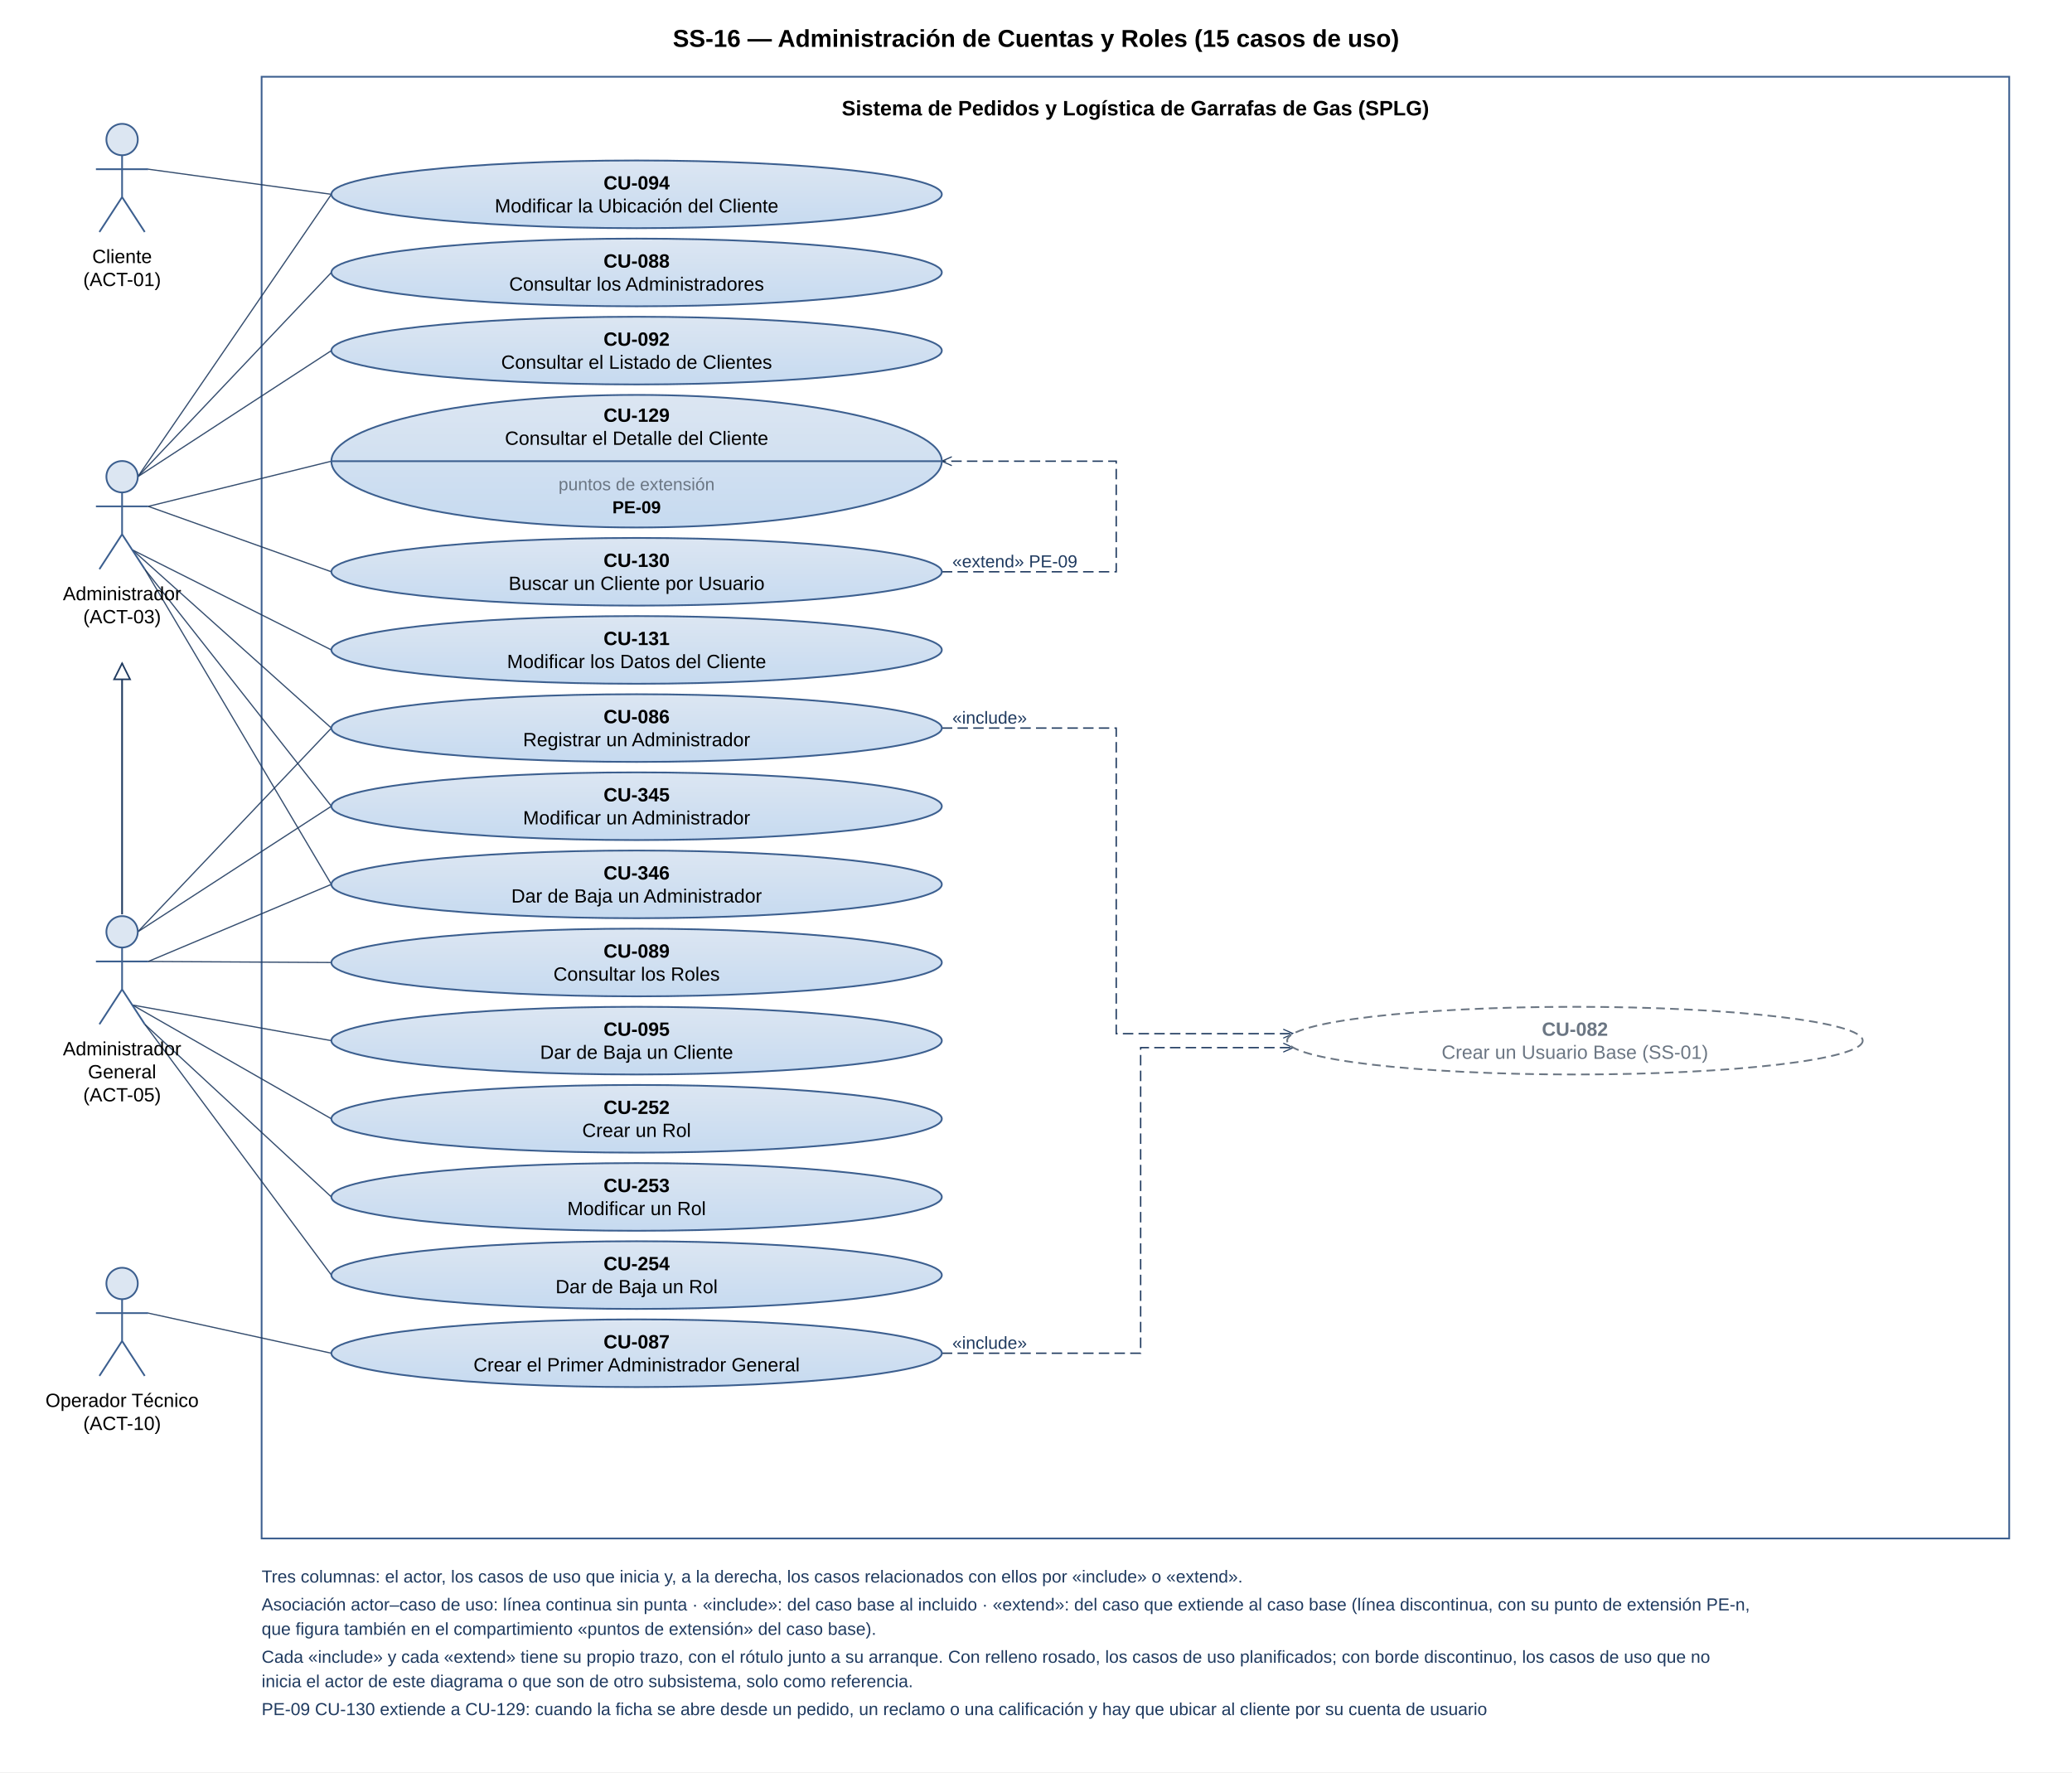
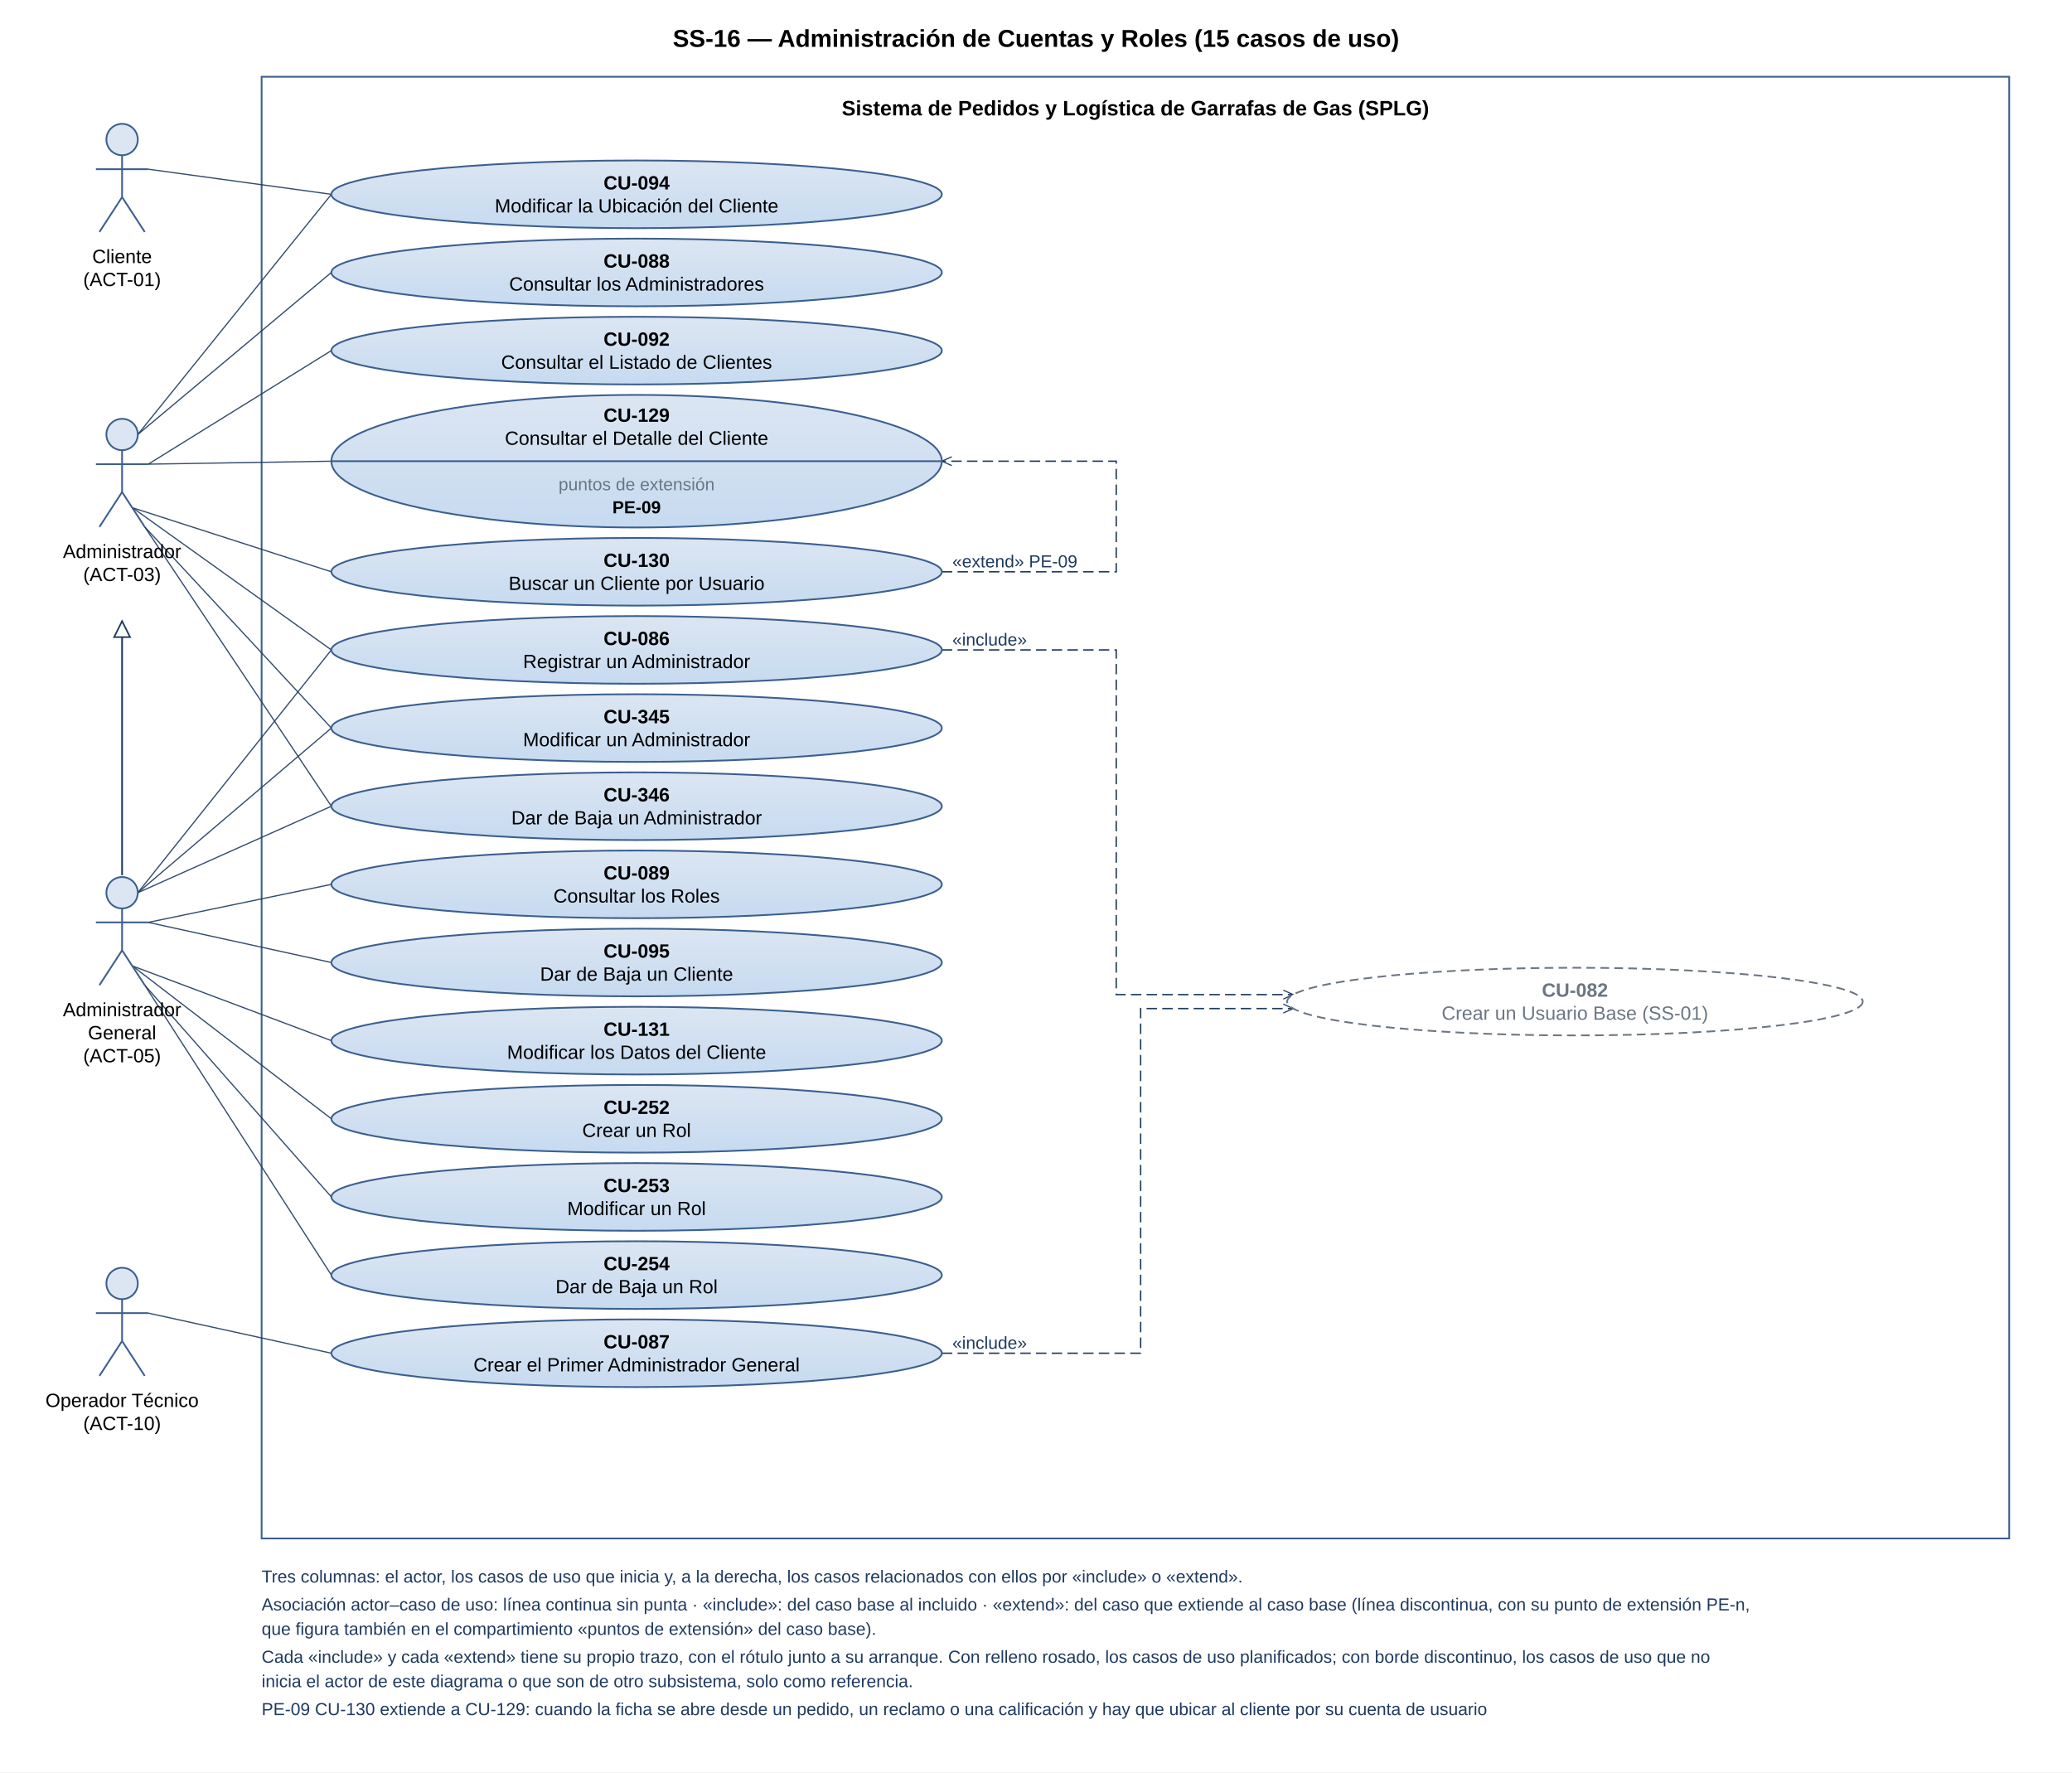
<svg xmlns="http://www.w3.org/2000/svg" width="1188" height="1016" viewBox="0 0 1188 1016" font-family="Arial, Helvetica, sans-serif">
  <defs>
    <marker id="abre" viewBox="0 0 10 10" refX="9" refY="5" markerWidth="8" markerHeight="8" orient="auto">
      <path d="M0 1 L9 5 L0 9" fill="none" stroke="#1F3A5F" stroke-width="1" />
    </marker>
    <marker id="hueco" viewBox="0 0 12 12" refX="11" refY="6" markerWidth="11" markerHeight="11" orient="auto">
      <path d="M1 1 L11 6 L1 11 Z" fill="#FFFFFF" stroke="#1F3A5F" stroke-width="1" />
    </marker>
    <linearGradient id="vp" x1="0" y1="0" x2="0" y2="1">
      <stop offset="0" stop-color="#DCE6F2" />
      <stop offset="1" stop-color="#C6DAF0" />
    </linearGradient>
  </defs>
  <rect width="100%" height="100%" fill="#FFFFFF" />
  <text x="594.0" y="22.0" font-size="14" text-anchor="middle" dominant-baseline="central" fill="#000000" font-weight="bold">SS-16 — Administración de Cuentas y Roles (15 casos de uso)</text>
  <rect class="limite" data-x="150" data-y="44" data-w="1002" data-h="838" x="150" y="44" width="1002" height="838" fill="#FFFFFF" stroke="#3C5F8F" stroke-width="1.0" />
  <text x="651.0" y="62.0" font-size="12" text-anchor="middle" dominant-baseline="central" fill="#000000" font-weight="bold">Sistema de Pedidos y Logística de Garrafas de Gas (SPLG)</text>
  <path class="asoc" data-act="01" data-cu="CU-094" data-rol="principal" d="M85.0 97.0 L190.0 111.4" fill="none" stroke="#1F3A5F" stroke-width="0.7" opacity="0.9" />
-   <path class="asoc" data-act="03" data-cu="CU-094" data-rol="principal" d="M79.0 273.3 L190.0 111.4" fill="none" stroke="#1F3A5F" stroke-width="0.7" opacity="0.9" />
-   <path class="asoc" data-act="03" data-cu="CU-088" data-rol="principal" d="M79.0 273.3 L190.0 156.2" fill="none" stroke="#1F3A5F" stroke-width="0.7" opacity="0.9" />
-   <path class="asoc" data-act="03" data-cu="CU-092" data-rol="principal" d="M79.0 273.3 L190.0 201.0" fill="none" stroke="#1F3A5F" stroke-width="0.7" opacity="0.9" />
-   <path class="asoc" data-act="03" data-cu="CU-129" data-rol="principal" d="M85.0 290.3 L190.0 264.4" fill="none" stroke="#1F3A5F" stroke-width="0.7" opacity="0.9" />
-   <path class="asoc" data-act="03" data-cu="CU-130" data-rol="principal" d="M85.0 290.3 L190.0 327.8" fill="none" stroke="#1F3A5F" stroke-width="0.7" opacity="0.9" />
-   <path class="asoc" data-act="03" data-cu="CU-131" data-rol="principal" d="M76.0 315.3 L190.0 372.6" fill="none" stroke="#1F3A5F" stroke-width="0.7" opacity="0.9" />
-   <path class="asoc" data-act="03" data-cu="CU-086" data-rol="principal" d="M76.0 315.3 L190.0 417.4" fill="none" stroke="#1F3A5F" stroke-width="0.7" opacity="0.9" />
-   <path class="asoc" data-act="03" data-cu="CU-345" data-rol="principal" d="M83.0 326.3 L190.0 462.2" fill="none" stroke="#1F3A5F" stroke-width="0.7" opacity="0.9" />
-   <path class="asoc" data-act="03" data-cu="CU-346" data-rol="principal" d="M83.0 326.3 L190.0 507.0" fill="none" stroke="#1F3A5F" stroke-width="0.7" opacity="0.9" />
-   <path class="asoc" data-act="05" data-cu="CU-086" data-rol="principal" d="M79.0 534.2 L190.0 417.4" fill="none" stroke="#1F3A5F" stroke-width="0.7" opacity="0.9" />
-   <path class="asoc" data-act="05" data-cu="CU-345" data-rol="principal" d="M79.0 534.2 L190.0 462.2" fill="none" stroke="#1F3A5F" stroke-width="0.7" opacity="0.9" />
-   <path class="asoc" data-act="05" data-cu="CU-346" data-rol="principal" d="M85.0 551.2 L190.0 507.0" fill="none" stroke="#1F3A5F" stroke-width="0.7" opacity="0.9" />
-   <path class="asoc" data-act="05" data-cu="CU-089" data-rol="principal" d="M85.0 551.2 L190.0 551.8" fill="none" stroke="#1F3A5F" stroke-width="0.7" opacity="0.9" />
-   <path class="asoc" data-act="05" data-cu="CU-095" data-rol="principal" d="M76.0 576.2 L190.0 596.6" fill="none" stroke="#1F3A5F" stroke-width="0.7" opacity="0.9" />
-   <path class="asoc" data-act="05" data-cu="CU-252" data-rol="principal" d="M76.0 576.2 L190.0 641.4" fill="none" stroke="#1F3A5F" stroke-width="0.7" opacity="0.9" />
-   <path class="asoc" data-act="05" data-cu="CU-253" data-rol="principal" d="M83.0 587.2 L190.0 686.2" fill="none" stroke="#1F3A5F" stroke-width="0.7" opacity="0.9" />
-   <path class="asoc" data-act="05" data-cu="CU-254" data-rol="principal" d="M83.0 587.2 L190.0 731.0" fill="none" stroke="#1F3A5F" stroke-width="0.7" opacity="0.9" />
+   <path class="asoc" data-act="03" data-cu="CU-094" data-rol="principal" d="M79.0 249.1 L190.0 111.4" fill="none" stroke="#1F3A5F" stroke-width="0.7" opacity="0.9" />
+   <path class="asoc" data-act="03" data-cu="CU-088" data-rol="principal" d="M79.0 249.1 L190.0 156.2" fill="none" stroke="#1F3A5F" stroke-width="0.7" opacity="0.9" />
+   <path class="asoc" data-act="03" data-cu="CU-092" data-rol="principal" d="M85.0 266.1 L190.0 201.0" fill="none" stroke="#1F3A5F" stroke-width="0.7" opacity="0.9" />
+   <path class="asoc" data-act="03" data-cu="CU-129" data-rol="principal" d="M85.0 266.1 L190.0 264.4" fill="none" stroke="#1F3A5F" stroke-width="0.7" opacity="0.9" />
+   <path class="asoc" data-act="03" data-cu="CU-130" data-rol="principal" d="M76.0 291.1 L190.0 327.8" fill="none" stroke="#1F3A5F" stroke-width="0.7" opacity="0.9" />
+   <path class="asoc" data-act="03" data-cu="CU-086" data-rol="principal" d="M76.0 291.1 L190.0 372.6" fill="none" stroke="#1F3A5F" stroke-width="0.7" opacity="0.9" />
+   <path class="asoc" data-act="03" data-cu="CU-345" data-rol="principal" d="M83.0 302.1 L190.0 417.4" fill="none" stroke="#1F3A5F" stroke-width="0.7" opacity="0.9" />
+   <path class="asoc" data-act="03" data-cu="CU-346" data-rol="principal" d="M83.0 302.1 L190.0 462.2" fill="none" stroke="#1F3A5F" stroke-width="0.7" opacity="0.9" />
+   <path class="asoc" data-act="05" data-cu="CU-086" data-rol="principal" d="M79.0 511.8 L190.0 372.6" fill="none" stroke="#1F3A5F" stroke-width="0.7" opacity="0.9" />
+   <path class="asoc" data-act="05" data-cu="CU-345" data-rol="principal" d="M79.0 511.8 L190.0 417.4" fill="none" stroke="#1F3A5F" stroke-width="0.7" opacity="0.9" />
+   <path class="asoc" data-act="05" data-cu="CU-346" data-rol="principal" d="M79.0 511.8 L190.0 462.2" fill="none" stroke="#1F3A5F" stroke-width="0.7" opacity="0.9" />
+   <path class="asoc" data-act="05" data-cu="CU-089" data-rol="principal" d="M85.0 528.8 L190.0 507.0" fill="none" stroke="#1F3A5F" stroke-width="0.7" opacity="0.9" />
+   <path class="asoc" data-act="05" data-cu="CU-095" data-rol="principal" d="M85.0 528.8 L190.0 551.8" fill="none" stroke="#1F3A5F" stroke-width="0.7" opacity="0.9" />
+   <path class="asoc" data-act="05" data-cu="CU-131" data-rol="principal" d="M76.0 553.8 L190.0 596.6" fill="none" stroke="#1F3A5F" stroke-width="0.7" opacity="0.9" />
+   <path class="asoc" data-act="05" data-cu="CU-252" data-rol="principal" d="M76.0 553.8 L190.0 641.4" fill="none" stroke="#1F3A5F" stroke-width="0.7" opacity="0.9" />
+   <path class="asoc" data-act="05" data-cu="CU-253" data-rol="principal" d="M83.0 564.8 L190.0 686.2" fill="none" stroke="#1F3A5F" stroke-width="0.7" opacity="0.9" />
+   <path class="asoc" data-act="05" data-cu="CU-254" data-rol="principal" d="M83.0 564.8 L190.0 731.0" fill="none" stroke="#1F3A5F" stroke-width="0.7" opacity="0.9" />
  <path class="asoc" data-act="10" data-cu="CU-087" data-rol="principal" d="M85.0 752.8 L190.0 775.8" fill="none" stroke="#1F3A5F" stroke-width="0.7" opacity="0.9" />
-   <path class="rel" data-tipo="include" data-desde="CU-086" data-hasta="CU-082" d="M540.0 417.4 H640.0 V592.6 H741.5" fill="none" stroke="#1F3A5F" stroke-width="0.8" stroke-dasharray="6 3" marker-end="url(#abre)" />
+   <path class="rel" data-tipo="include" data-desde="CU-086" data-hasta="CU-082" d="M540.0 372.6 H640.0 V570.2 H741.5" fill="none" stroke="#1F3A5F" stroke-width="0.8" stroke-dasharray="6 3" marker-end="url(#abre)" />
  <g class="etiqueta" data-tipo="include" data-desde="CU-086" data-hasta="CU-082">
-     <text x="546.0" y="411.4" font-size="10" text-anchor="start" dominant-baseline="central" fill="#1F3A5F">«include»</text>
+     <text x="546.0" y="366.6" font-size="10" text-anchor="start" dominant-baseline="central" fill="#1F3A5F">«include»</text>
  </g>
-   <path class="rel" data-tipo="include" data-desde="CU-087" data-hasta="CU-082" d="M540.0 775.8 H654.0 V600.6 H741.5" fill="none" stroke="#1F3A5F" stroke-width="0.8" stroke-dasharray="6 3" marker-end="url(#abre)" />
+   <path class="rel" data-tipo="include" data-desde="CU-087" data-hasta="CU-082" d="M540.0 775.8 H654.0 V578.2 H741.5" fill="none" stroke="#1F3A5F" stroke-width="0.8" stroke-dasharray="6 3" marker-end="url(#abre)" />
  <g class="etiqueta" data-tipo="include" data-desde="CU-087" data-hasta="CU-082">
    <text x="546.0" y="769.8" font-size="10" text-anchor="start" dominant-baseline="central" fill="#1F3A5F">«include»</text>
  </g>
  <path class="rel" data-tipo="extend" data-desde="CU-130" data-hasta="CU-129" d="M540.0 327.8 H640.0 V264.4 H540.0" fill="none" stroke="#1F3A5F" stroke-width="0.8" stroke-dasharray="6 3" marker-end="url(#abre)" />
  <g class="etiqueta" data-tipo="extend" data-desde="CU-130" data-hasta="CU-129">
    <text x="546.0" y="321.8" font-size="10" text-anchor="start" dominant-baseline="central" fill="#1F3A5F">«extend» PE-09</text>
  </g>
  <g class="cu" data-cu="CU-094" data-x="365" data-y="111">
    <ellipse cx="365.0" cy="111.4" rx="175" ry="19.4" fill="url(#vp)" stroke="#3C5F8F" stroke-width="1.0" />
    <text x="365.0" y="104.8" font-size="11" text-anchor="middle" dominant-baseline="central" fill="#000000" font-weight="bold">CU-094</text>
    <text x="365.0" y="118.0" font-size="11" text-anchor="middle" dominant-baseline="central" fill="#000000">Modificar la Ubicación del Cliente</text>
  </g>
  <g class="cu" data-cu="CU-088" data-x="365" data-y="156">
    <ellipse cx="365.0" cy="156.2" rx="175" ry="19.4" fill="url(#vp)" stroke="#3C5F8F" stroke-width="1.0" />
    <text x="365.0" y="149.6" font-size="11" text-anchor="middle" dominant-baseline="central" fill="#000000" font-weight="bold">CU-088</text>
    <text x="365.0" y="162.8" font-size="11" text-anchor="middle" dominant-baseline="central" fill="#000000">Consultar los Administradores</text>
  </g>
  <g class="cu" data-cu="CU-092" data-x="365" data-y="201">
    <ellipse cx="365.0" cy="201.0" rx="175" ry="19.4" fill="url(#vp)" stroke="#3C5F8F" stroke-width="1.0" />
    <text x="365.0" y="194.4" font-size="11" text-anchor="middle" dominant-baseline="central" fill="#000000" font-weight="bold">CU-092</text>
    <text x="365.0" y="207.6" font-size="11" text-anchor="middle" dominant-baseline="central" fill="#000000">Consultar el Listado de Clientes</text>
  </g>
  <g class="cu" data-cu="CU-129" data-x="365" data-y="264">
    <ellipse cx="365.0" cy="264.4" rx="175" ry="38.0" fill="url(#vp)" stroke="#3C5F8F" stroke-width="1.0" />
    <text x="365.0" y="238.0" font-size="11" text-anchor="middle" dominant-baseline="central" fill="#000000" font-weight="bold">CU-129</text>
    <text x="365.0" y="251.2" font-size="11" text-anchor="middle" dominant-baseline="central" fill="#000000">Consultar el Detalle del Cliente</text>
    <path class="compartimiento" d="M190.0 264.4 H540.0" stroke="#3C5F8F" stroke-width="1.0" fill="none" />
    <text x="365.0" y="277.6" font-size="10" text-anchor="middle" dominant-baseline="central" fill="#6B7683">puntos de extensión</text>
    <text x="365.0" y="290.8" font-size="10" text-anchor="middle" dominant-baseline="central" fill="#000000" font-weight="bold">PE-09</text>
  </g>
  <g class="cu" data-cu="CU-130" data-x="365" data-y="328">
    <ellipse cx="365.0" cy="327.8" rx="175" ry="19.4" fill="url(#vp)" stroke="#3C5F8F" stroke-width="1.0" />
    <text x="365.0" y="321.2" font-size="11" text-anchor="middle" dominant-baseline="central" fill="#000000" font-weight="bold">CU-130</text>
    <text x="365.0" y="334.4" font-size="11" text-anchor="middle" dominant-baseline="central" fill="#000000">Buscar un Cliente por Usuario</text>
  </g>
-   <g class="cu" data-cu="CU-131" data-x="365" data-y="373">
+   <g class="cu" data-cu="CU-086" data-x="365" data-y="373">
    <ellipse cx="365.0" cy="372.6" rx="175" ry="19.4" fill="url(#vp)" stroke="#3C5F8F" stroke-width="1.0" />
-     <text x="365.0" y="366.0" font-size="11" text-anchor="middle" dominant-baseline="central" fill="#000000" font-weight="bold">CU-131</text>
-     <text x="365.0" y="379.2" font-size="11" text-anchor="middle" dominant-baseline="central" fill="#000000">Modificar los Datos del Cliente</text>
+     <text x="365.0" y="366.0" font-size="11" text-anchor="middle" dominant-baseline="central" fill="#000000" font-weight="bold">CU-086</text>
+     <text x="365.0" y="379.2" font-size="11" text-anchor="middle" dominant-baseline="central" fill="#000000">Registrar un Administrador</text>
  </g>
-   <g class="cu" data-cu="CU-086" data-x="365" data-y="417">
+   <g class="cu" data-cu="CU-345" data-x="365" data-y="417">
    <ellipse cx="365.0" cy="417.4" rx="175" ry="19.4" fill="url(#vp)" stroke="#3C5F8F" stroke-width="1.0" />
-     <text x="365.0" y="410.8" font-size="11" text-anchor="middle" dominant-baseline="central" fill="#000000" font-weight="bold">CU-086</text>
-     <text x="365.0" y="424.0" font-size="11" text-anchor="middle" dominant-baseline="central" fill="#000000">Registrar un Administrador</text>
+     <text x="365.0" y="410.8" font-size="11" text-anchor="middle" dominant-baseline="central" fill="#000000" font-weight="bold">CU-345</text>
+     <text x="365.0" y="424.0" font-size="11" text-anchor="middle" dominant-baseline="central" fill="#000000">Modificar un Administrador</text>
  </g>
-   <g class="cu" data-cu="CU-345" data-x="365" data-y="462">
+   <g class="cu" data-cu="CU-346" data-x="365" data-y="462">
    <ellipse cx="365.0" cy="462.2" rx="175" ry="19.4" fill="url(#vp)" stroke="#3C5F8F" stroke-width="1.0" />
-     <text x="365.0" y="455.6" font-size="11" text-anchor="middle" dominant-baseline="central" fill="#000000" font-weight="bold">CU-345</text>
-     <text x="365.0" y="468.8" font-size="11" text-anchor="middle" dominant-baseline="central" fill="#000000">Modificar un Administrador</text>
+     <text x="365.0" y="455.6" font-size="11" text-anchor="middle" dominant-baseline="central" fill="#000000" font-weight="bold">CU-346</text>
+     <text x="365.0" y="468.8" font-size="11" text-anchor="middle" dominant-baseline="central" fill="#000000">Dar de Baja un Administrador</text>
  </g>
-   <g class="cu" data-cu="CU-346" data-x="365" data-y="507">
+   <g class="cu" data-cu="CU-089" data-x="365" data-y="507">
    <ellipse cx="365.0" cy="507.0" rx="175" ry="19.4" fill="url(#vp)" stroke="#3C5F8F" stroke-width="1.0" />
-     <text x="365.0" y="500.4" font-size="11" text-anchor="middle" dominant-baseline="central" fill="#000000" font-weight="bold">CU-346</text>
-     <text x="365.0" y="513.6" font-size="11" text-anchor="middle" dominant-baseline="central" fill="#000000">Dar de Baja un Administrador</text>
+     <text x="365.0" y="500.4" font-size="11" text-anchor="middle" dominant-baseline="central" fill="#000000" font-weight="bold">CU-089</text>
+     <text x="365.0" y="513.6" font-size="11" text-anchor="middle" dominant-baseline="central" fill="#000000">Consultar los Roles</text>
  </g>
-   <g class="cu" data-cu="CU-089" data-x="365" data-y="552">
+   <g class="cu" data-cu="CU-095" data-x="365" data-y="552">
    <ellipse cx="365.0" cy="551.8" rx="175" ry="19.4" fill="url(#vp)" stroke="#3C5F8F" stroke-width="1.0" />
-     <text x="365.0" y="545.2" font-size="11" text-anchor="middle" dominant-baseline="central" fill="#000000" font-weight="bold">CU-089</text>
-     <text x="365.0" y="558.4" font-size="11" text-anchor="middle" dominant-baseline="central" fill="#000000">Consultar los Roles</text>
+     <text x="365.0" y="545.2" font-size="11" text-anchor="middle" dominant-baseline="central" fill="#000000" font-weight="bold">CU-095</text>
+     <text x="365.0" y="558.4" font-size="11" text-anchor="middle" dominant-baseline="central" fill="#000000">Dar de Baja un Cliente</text>
  </g>
-   <g class="cu" data-cu="CU-095" data-x="365" data-y="597">
+   <g class="cu" data-cu="CU-131" data-x="365" data-y="597">
    <ellipse cx="365.0" cy="596.6" rx="175" ry="19.4" fill="url(#vp)" stroke="#3C5F8F" stroke-width="1.0" />
-     <text x="365.0" y="590.0" font-size="11" text-anchor="middle" dominant-baseline="central" fill="#000000" font-weight="bold">CU-095</text>
-     <text x="365.0" y="603.2" font-size="11" text-anchor="middle" dominant-baseline="central" fill="#000000">Dar de Baja un Cliente</text>
+     <text x="365.0" y="590.0" font-size="11" text-anchor="middle" dominant-baseline="central" fill="#000000" font-weight="bold">CU-131</text>
+     <text x="365.0" y="603.2" font-size="11" text-anchor="middle" dominant-baseline="central" fill="#000000">Modificar los Datos del Cliente</text>
  </g>
  <g class="cu" data-cu="CU-252" data-x="365" data-y="641">
    <ellipse cx="365.0" cy="641.4" rx="175" ry="19.4" fill="url(#vp)" stroke="#3C5F8F" stroke-width="1.0" />
    <text x="365.0" y="634.8" font-size="11" text-anchor="middle" dominant-baseline="central" fill="#000000" font-weight="bold">CU-252</text>
    <text x="365.0" y="648.0" font-size="11" text-anchor="middle" dominant-baseline="central" fill="#000000">Crear un Rol</text>
  </g>
  <g class="cu" data-cu="CU-253" data-x="365" data-y="686">
    <ellipse cx="365.0" cy="686.2" rx="175" ry="19.4" fill="url(#vp)" stroke="#3C5F8F" stroke-width="1.0" />
    <text x="365.0" y="679.6" font-size="11" text-anchor="middle" dominant-baseline="central" fill="#000000" font-weight="bold">CU-253</text>
    <text x="365.0" y="692.8" font-size="11" text-anchor="middle" dominant-baseline="central" fill="#000000">Modificar un Rol</text>
  </g>
  <g class="cu" data-cu="CU-254" data-x="365" data-y="731">
    <ellipse cx="365.0" cy="731.0" rx="175" ry="19.4" fill="url(#vp)" stroke="#3C5F8F" stroke-width="1.0" />
    <text x="365.0" y="724.4" font-size="11" text-anchor="middle" dominant-baseline="central" fill="#000000" font-weight="bold">CU-254</text>
    <text x="365.0" y="737.6" font-size="11" text-anchor="middle" dominant-baseline="central" fill="#000000">Dar de Baja un Rol</text>
  </g>
  <g class="cu" data-cu="CU-087" data-x="365" data-y="776">
    <ellipse cx="365.0" cy="775.8" rx="175" ry="19.4" fill="url(#vp)" stroke="#3C5F8F" stroke-width="1.0" />
    <text x="365.0" y="769.2" font-size="11" text-anchor="middle" dominant-baseline="central" fill="#000000" font-weight="bold">CU-087</text>
    <text x="365.0" y="782.4" font-size="11" text-anchor="middle" dominant-baseline="central" fill="#000000">Crear el Primer Administrador General</text>
  </g>
-   <g class="cu" data-cu="CU-082" data-x="903" data-y="597">
-     <ellipse cx="903.0" cy="596.6" rx="165" ry="19.4" fill="#FFFFFF" stroke="#6B7683" stroke-width="1.0" stroke-dasharray="5 3" />
-     <text x="903.0" y="590.0" font-size="11" text-anchor="middle" dominant-baseline="central" fill="#6B7683" font-weight="bold">CU-082</text>
-     <text x="903.0" y="603.2" font-size="11" text-anchor="middle" dominant-baseline="central" fill="#6B7683">Crear un Usuario Base (SS-01)</text>
+   <g class="cu" data-cu="CU-082" data-x="903" data-y="574">
+     <ellipse cx="903.0" cy="574.2" rx="165" ry="19.4" fill="#FFFFFF" stroke="#6B7683" stroke-width="1.0" stroke-dasharray="5 3" />
+     <text x="903.0" y="567.6" font-size="11" text-anchor="middle" dominant-baseline="central" fill="#6B7683" font-weight="bold">CU-082</text>
+     <text x="903.0" y="580.8" font-size="11" text-anchor="middle" dominant-baseline="central" fill="#6B7683">Crear un Usuario Base (SS-01)</text>
  </g>
  <g class="actor" data-act="01" data-x="70" data-y="80">
    <circle cx="70.0" cy="80.0" r="9" fill="#DCE6F2" stroke="#3C5F8F" stroke-width="1.0" />
    <path d="M70.0 89.0 V113.0 M55.0 97.0 H85.0 M70.0 113.0 L57.0 133.0 M70.0 113.0 L83.0 133.0" stroke="#3C5F8F" stroke-width="1.0" fill="none" />
    <text x="70.0" y="147.0" font-size="11" text-anchor="middle" dominant-baseline="central" fill="#000000">Cliente</text>
    <text x="70.0" y="160.2" font-size="11" text-anchor="middle" dominant-baseline="central" fill="#000000">(ACT-01)</text>
  </g>
-   <g class="actor" data-act="03" data-x="70" data-y="273">
-     <circle cx="70.0" cy="273.3" r="9" fill="#DCE6F2" stroke="#3C5F8F" stroke-width="1.0" />
-     <path d="M70.0 282.3 V306.3 M55.0 290.3 H85.0 M70.0 306.3 L57.0 326.3 M70.0 306.3 L83.0 326.3" stroke="#3C5F8F" stroke-width="1.0" fill="none" />
-     <text x="70.0" y="340.3" font-size="11" text-anchor="middle" dominant-baseline="central" fill="#000000">Administrador</text>
-     <text x="70.0" y="353.5" font-size="11" text-anchor="middle" dominant-baseline="central" fill="#000000">(ACT-03)</text>
+   <g class="actor" data-act="03" data-x="70" data-y="249">
+     <circle cx="70.0" cy="249.1" r="9" fill="#DCE6F2" stroke="#3C5F8F" stroke-width="1.0" />
+     <path d="M70.0 258.1 V282.1 M55.0 266.1 H85.0 M70.0 282.1 L57.0 302.1 M70.0 282.1 L83.0 302.1" stroke="#3C5F8F" stroke-width="1.0" fill="none" />
+     <text x="70.0" y="316.1" font-size="11" text-anchor="middle" dominant-baseline="central" fill="#000000">Administrador</text>
+     <text x="70.0" y="329.3" font-size="11" text-anchor="middle" dominant-baseline="central" fill="#000000">(ACT-03)</text>
  </g>
-   <g class="actor" data-act="05" data-x="70" data-y="534">
-     <circle cx="70.0" cy="534.2" r="9" fill="#DCE6F2" stroke="#3C5F8F" stroke-width="1.0" />
-     <path d="M70.0 543.2 V567.2 M55.0 551.2 H85.0 M70.0 567.2 L57.0 587.2 M70.0 567.2 L83.0 587.2" stroke="#3C5F8F" stroke-width="1.0" fill="none" />
-     <text x="70.0" y="601.2" font-size="11" text-anchor="middle" dominant-baseline="central" fill="#000000">Administrador</text>
-     <text x="70.0" y="614.4" font-size="11" text-anchor="middle" dominant-baseline="central" fill="#000000">General</text>
-     <text x="70.0" y="627.6" font-size="11" text-anchor="middle" dominant-baseline="central" fill="#000000">(ACT-05)</text>
+   <g class="actor" data-act="05" data-x="70" data-y="512">
+     <circle cx="70.0" cy="511.8" r="9" fill="#DCE6F2" stroke="#3C5F8F" stroke-width="1.0" />
+     <path d="M70.0 520.8 V544.8 M55.0 528.8 H85.0 M70.0 544.8 L57.0 564.8 M70.0 544.8 L83.0 564.8" stroke="#3C5F8F" stroke-width="1.0" fill="none" />
+     <text x="70.0" y="578.8" font-size="11" text-anchor="middle" dominant-baseline="central" fill="#000000">Administrador</text>
+     <text x="70.0" y="592.0" font-size="11" text-anchor="middle" dominant-baseline="central" fill="#000000">General</text>
+     <text x="70.0" y="605.2" font-size="11" text-anchor="middle" dominant-baseline="central" fill="#000000">(ACT-05)</text>
  </g>
  <g class="actor" data-act="10" data-x="70" data-y="736">
    <circle cx="70.0" cy="735.8" r="9" fill="#DCE6F2" stroke="#3C5F8F" stroke-width="1.0" />
    <path d="M70.0 744.8 V768.8 M55.0 752.8 H85.0 M70.0 768.8 L57.0 788.8 M70.0 768.8 L83.0 788.8" stroke="#3C5F8F" stroke-width="1.0" fill="none" />
    <text x="70.0" y="802.8" font-size="11" text-anchor="middle" dominant-baseline="central" fill="#000000">Operador Técnico</text>
    <text x="70.0" y="816.0" font-size="11" text-anchor="middle" dominant-baseline="central" fill="#000000">(ACT-10)</text>
  </g>
-   <path class="gen" data-esp="05" data-gen="03" d="M70 524.2 V380.3" fill="none" stroke="#1F3A5F" stroke-width="1" marker-end="url(#hueco)" />
+   <path class="gen" data-esp="05" data-gen="03" d="M70 501.8 V356.1" fill="none" stroke="#1F3A5F" stroke-width="1" marker-end="url(#hueco)" />
  <text x="150.0" y="903.8" font-size="10" text-anchor="start" dominant-baseline="central" fill="#1F3A5F">Tres columnas: el actor, los casos de uso que inicia y, a la derecha, los casos relacionados con ellos por «include» o «extend».</text>
  <text x="150.0" y="919.8" font-size="10" text-anchor="start" dominant-baseline="central" fill="#1F3A5F">Asociación actor–caso de uso: línea continua sin punta · «include»: del caso base al incluido · «extend»: del caso que extiende al caso base (línea discontinua, con su punto de extensión PE-n,</text>
  <text x="150.0" y="933.8" font-size="10" text-anchor="start" dominant-baseline="central" fill="#1F3A5F">que figura también en el compartimiento «puntos de extensión» del caso base).</text>
  <text x="150.0" y="949.8" font-size="10" text-anchor="start" dominant-baseline="central" fill="#1F3A5F">Cada «include» y cada «extend» tiene su propio trazo, con el rótulo junto a su arranque. Con relleno rosado, los casos de uso planificados; con borde discontinuo, los casos de uso que no</text>
  <text x="150.0" y="963.8" font-size="10" text-anchor="start" dominant-baseline="central" fill="#1F3A5F">inicia el actor de este diagrama o que son de otro subsistema, solo como referencia.</text>
  <text x="150.0" y="979.8" font-size="10" text-anchor="start" dominant-baseline="central" fill="#1F3A5F">PE-09 CU-130 extiende a CU-129: cuando la ficha se abre desde un pedido, un reclamo o una calificación y hay que ubicar al cliente por su cuenta de usuario</text>
</svg>
